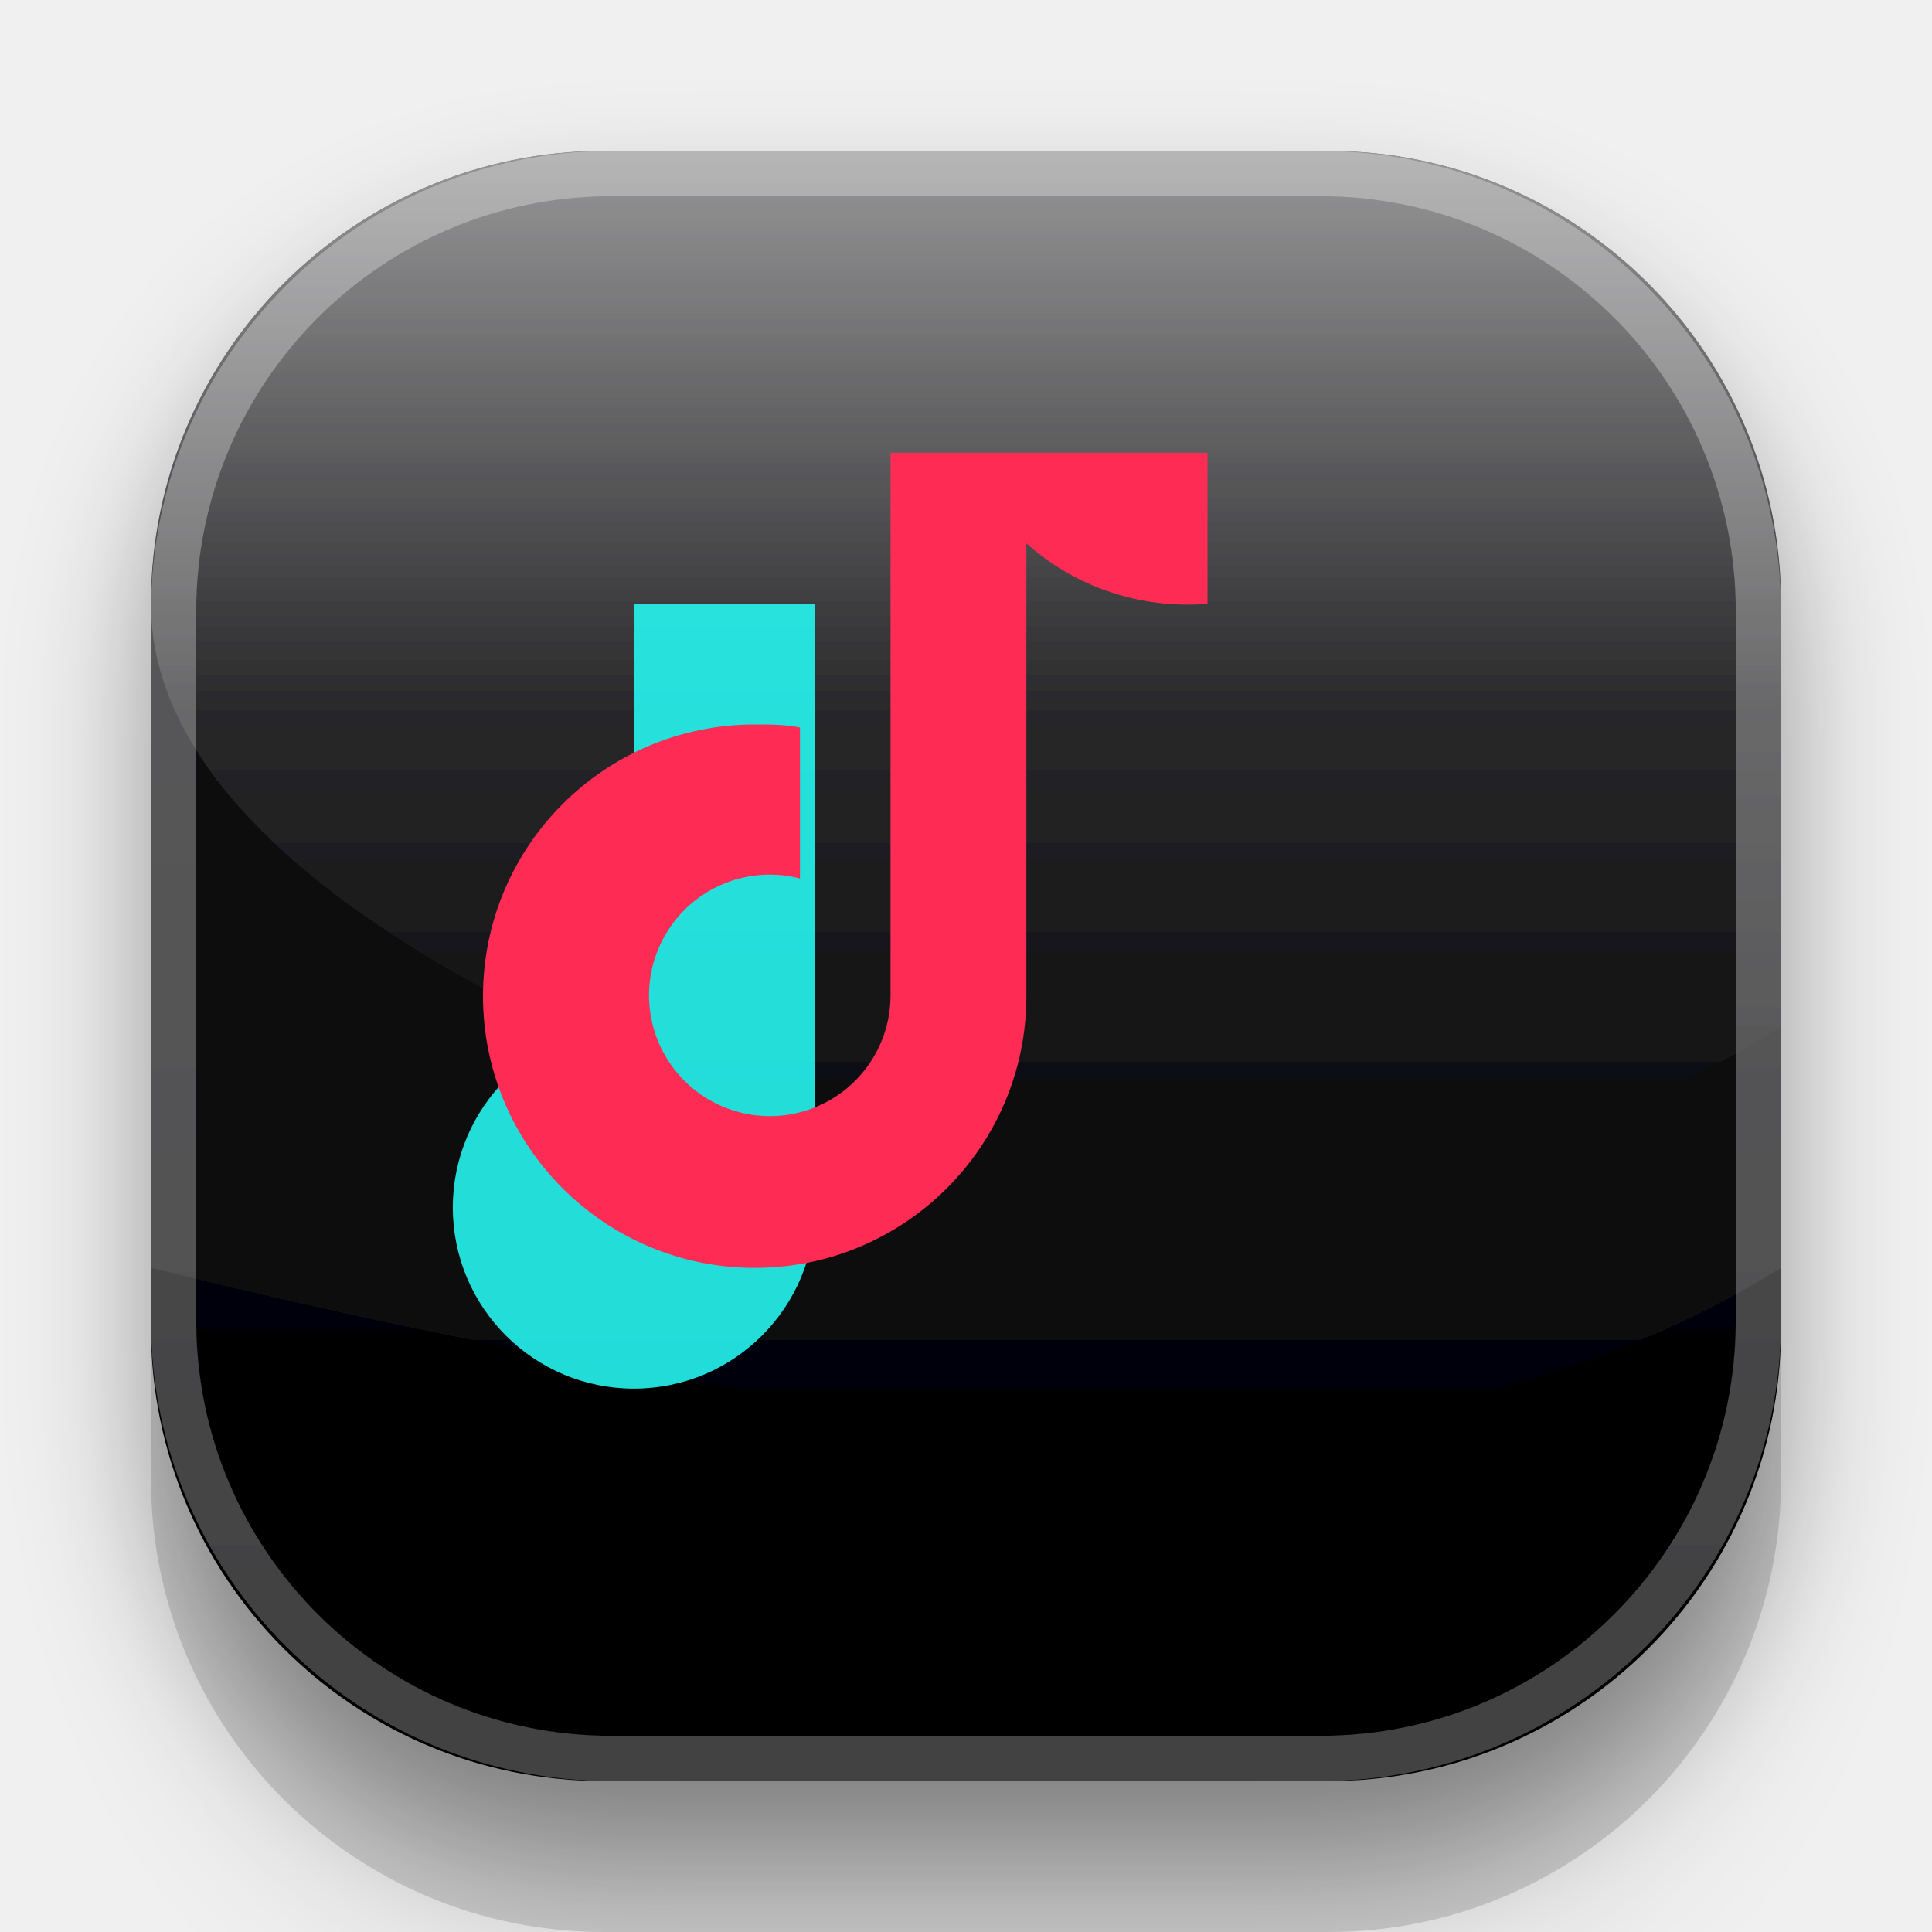
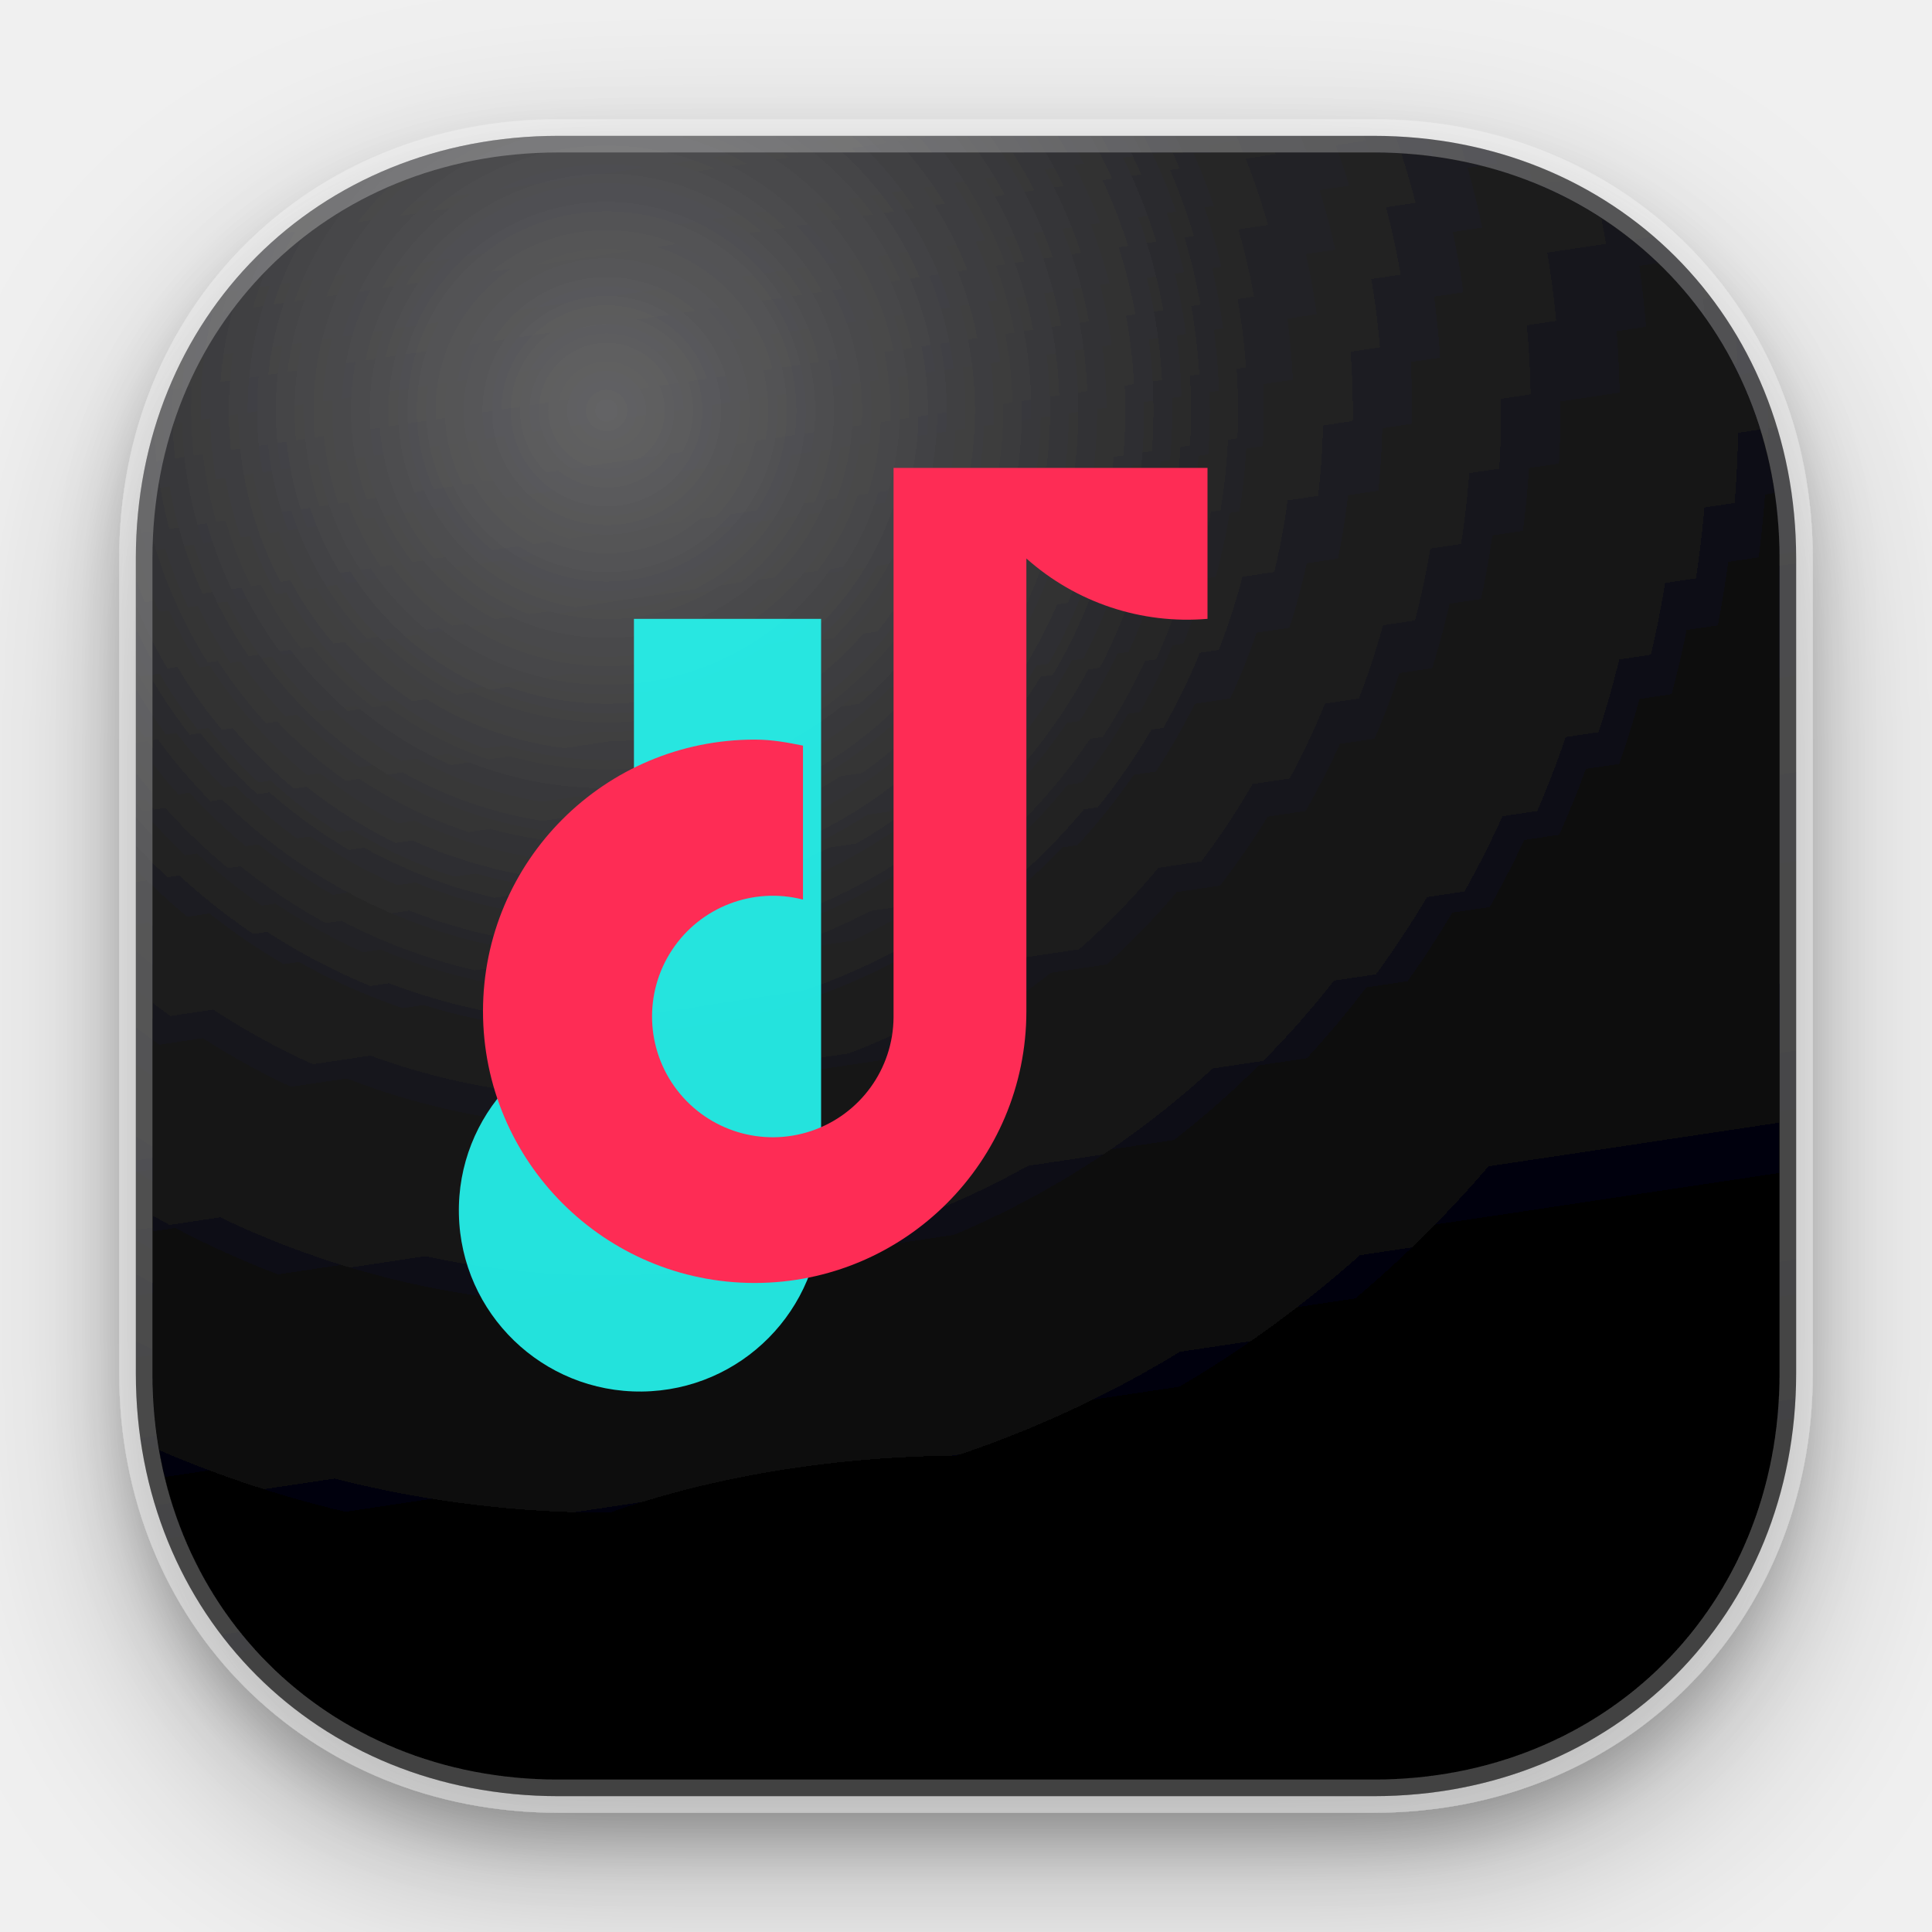
<svg xmlns="http://www.w3.org/2000/svg" viewBox="0 0 64 64" width="64" height="64" role="img">
  <defs>
-     <linearGradient id="g19" x1="0" y1="0" x2="0" y2="1">
+     <linearGradient id="tile19" x1="0" y1="0" x2="0.15" y2="1">
      <stop offset="0" stop-color="#18181B" />
      <stop offset="1" stop-color="#000000" />
    </linearGradient>
-     <linearGradient id="h19" x1="0" y1="0" x2="0" y2="1">
-       <stop offset="0" stop-color="#ffffff" stop-opacity=".55" />
-       <stop offset=".55" stop-color="#ffffff" stop-opacity=".10" />
+     <radialGradient id="gloss19" cx="0.28" cy="0.16" r="0.72">
+       <stop offset="0" stop-color="#ffffff" stop-opacity=".34" />
+       <stop offset="0.55" stop-color="#ffffff" stop-opacity=".07" />
      <stop offset="1" stop-color="#ffffff" stop-opacity="0" />
-     </linearGradient>
-     <filter id="s19" x="-40%" y="-40%" width="180%" height="180%">
-       <feDropShadow dx="0" dy="2.5" stdDeviation="2.2" flood-color="#0a0a0a" flood-opacity=".38" />
+     </radialGradient>
+     <radialGradient id="shade19" cx="0.5" cy="1.02" r="0.6">
+       <stop offset="0" stop-color="#000000" stop-opacity=".22" />
+       <stop offset="1" stop-color="#000000" stop-opacity="0" />
+     </radialGradient>
+     <filter id="amb19" x="-60%" y="-60%" width="220%" height="220%">
+       <feGaussianBlur stdDeviation="3.4" />
    </filter>
+     <filter id="gl19" x="-30%" y="-30%" width="160%" height="160%">
+       <feDropShadow dx="0" dy="1" stdDeviation="1.1" flood-color="#000000" flood-opacity=".28" />
+     </filter>
+     <clipPath id="clip19">
+       <path d="M18.5 4.5h27c8 0 14 6 14 14v27c0 8-6 14-14 14h-27c-8 0-14-6-14-14v-27c0-8 6-14 14-14z" />
+     </clipPath>
  </defs>
-   <ellipse cx="32" cy="55" rx="19" ry="4" fill="#0a0a0a" opacity=".16" />
-   <g filter="url(#s19)">
-     <rect x="5" y="5" width="54" height="54" rx="15" fill="url(#g19)" />
-     <rect x="5.75" y="5.75" width="52.5" height="52.5" rx="14.5" fill="none" stroke="#ffffff" stroke-opacity=".30" stroke-width="1.5" />
-     <path d="M5 20a15 15 0 0 1 15-15h24a15 15 0 0 1 15 15v14c-9 6-24 6-33 3              s-21-9-21-17z" fill="url(#h19)" />
-     <path d="M5 42v7a15 15 0 0 0 15 15h24a15 15 0 0 0 15-15v-7              c-8 5-18 6-27 5s-19-3-27-5z" fill="#000000" opacity=".14" />
+   <path d="M18.5 4.5h27c8 0 14 6 14 14v27c0 8-6 14-14 14h-27c-8 0-14-6-14-14v-27c0-8 6-14 14-14z" fill="#000000" opacity=".30" filter="url(#amb19)" transform="translate(0,2.5)" />
+   <g filter="url(#gl19)">
+     <path d="M18.5 4.5h27c8 0 14 6 14 14v27c0 8-6 14-14 14h-27c-8 0-14-6-14-14v-27c0-8 6-14 14-14z" fill="url(#tile19)" />
+     <g clip-path="url(#clip19)">
+       <rect x="4.5" y="4.5" width="55" height="55" fill="url(#gloss19)" />
+       <rect x="4.5" y="30" width="55" height="29.5" fill="url(#shade19)" />
+     </g>
+     <path d="M18.5 4.5h27c8 0 14 6 14 14v27c0 8-6 14-14 14h-27c-8 0-14-6-14-14v-27c0-8 6-14 14-14z" fill="none" stroke="#ffffff" stroke-opacity=".26" stroke-width="1.1" />
  </g>
-   <g fill="#25F4EE" opacity=".9">
-     <path d="M21 20h6v20a6 6 0 1 1-6-6z" />
-   </g>
-   <g fill="#FE2C55">
-     <path d="M40 15v5a8 8 0 0 1-6-2v15a9 9 0 1 1-9-9c.5 0 1 0 1.5.1v5a4 4 0 1 0 3 3.9V15z" />
+   <g>
+     <path d="M21 20.5h6.2v19.6a6 6 0 1 1-6.2-6z" fill="#25F4EE" opacity=".92" />
+     <path d="M40 15.5v5a8 8 0 0 1-6-2v15a9 9 0 1 1-9-9c.6 0 1.1.1 1.6.2v5.1                  a4 4 0 1 0 3 3.9V15.5z" fill="#FE2C55" />
  </g>
</svg>
